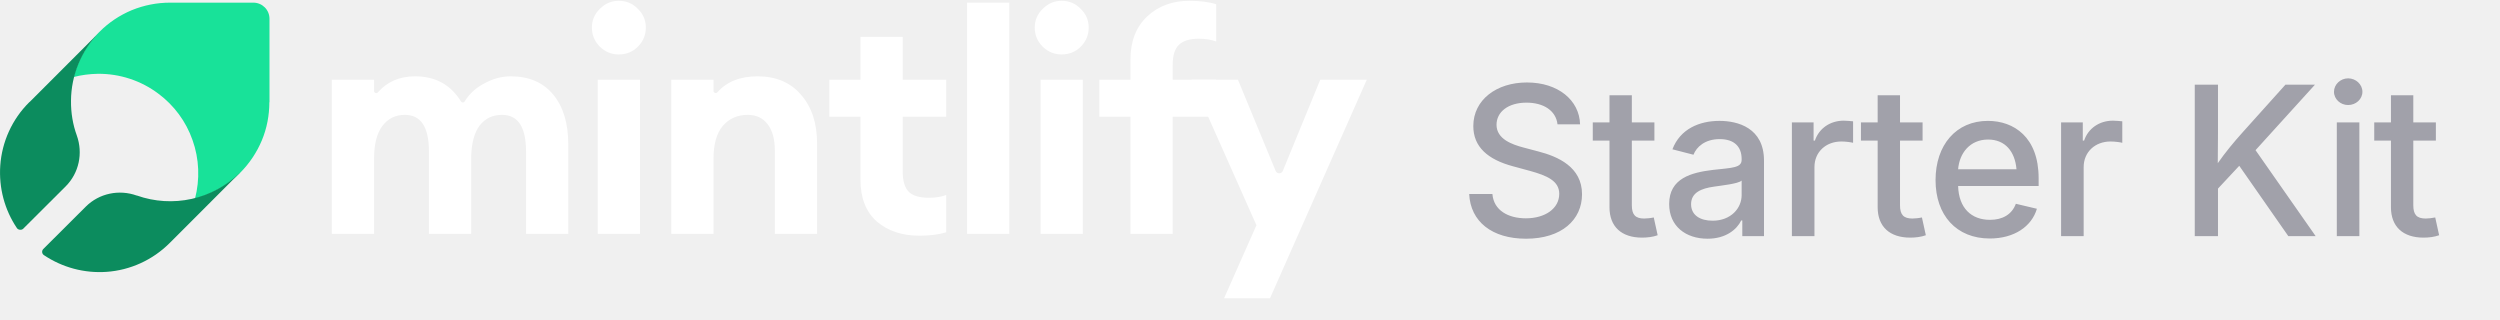
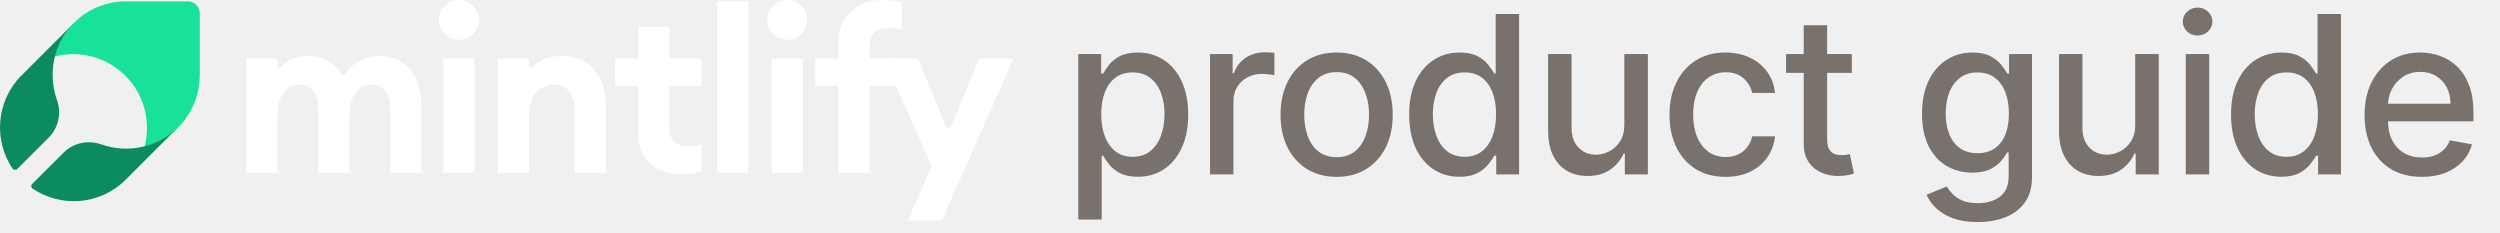
- <svg xmlns="http://www.w3.org/2000/svg" width="180" height="23" viewBox="0 0 180 23" fill="none">
-   <path d="M91.44 21.476H88.133L90.464 16.216L85.802 5.74H89.132L91.847 12.307C91.943 12.536 92.268 12.536 92.362 12.306L95.058 5.74H98.409L91.44 21.476Z" fill="white" />
-   <path d="M81.393 16.837V8.403H79.152V5.74H81.393V4.297C81.393 2.98 81.792 1.944 82.592 1.19C83.391 0.435 84.404 0.058 85.633 0.058C86.387 0.058 87.031 0.139 87.564 0.302V2.988C87.208 2.854 86.794 2.788 86.32 2.788C85.655 2.788 85.174 2.936 84.878 3.232C84.582 3.513 84.434 3.994 84.434 4.674V5.74H87.564V8.403H84.434V16.837H81.393Z" fill="white" />
-   <path d="M76.433 3.92C75.915 3.92 75.463 3.735 75.079 3.365C74.694 2.98 74.502 2.521 74.502 1.989C74.502 1.456 74.694 1.005 75.079 0.635C75.463 0.25 75.915 0.058 76.433 0.058C76.98 0.058 77.438 0.25 77.809 0.635C78.193 1.005 78.386 1.456 78.386 1.989C78.386 2.521 78.193 2.98 77.809 3.365C77.438 3.735 76.98 3.92 76.433 3.92ZM74.924 16.837V5.74H77.964V16.837H74.924Z" fill="white" />
-   <path d="M69.628 16.837V0.191H72.669V16.837H69.628Z" fill="white" />
-   <path d="M66.194 16.97C64.951 16.97 63.93 16.63 63.131 15.949C62.347 15.254 61.955 14.255 61.955 12.953V8.403H59.713V5.74H61.955V2.655H64.995V5.74H68.125V8.403H64.995V12.354C64.995 13.034 65.143 13.523 65.439 13.819C65.735 14.1 66.216 14.24 66.882 14.24C67.355 14.24 67.769 14.174 68.125 14.04V16.726C67.592 16.889 66.948 16.97 66.194 16.97Z" fill="white" />
-   <path d="M48.332 16.837V5.74H51.373V6.551C51.373 6.688 51.559 6.748 51.65 6.646C52.328 5.879 53.293 5.495 54.546 5.495C55.878 5.495 56.921 5.939 57.676 6.827C58.445 7.7 58.83 8.869 58.83 10.334V16.837H55.789V10.844C55.789 10.03 55.619 9.402 55.279 8.958C54.939 8.499 54.458 8.27 53.836 8.27C53.096 8.27 52.497 8.536 52.038 9.069C51.594 9.601 51.373 10.386 51.373 11.421V16.837H48.332Z" fill="white" />
-   <path d="M44.547 3.92C44.029 3.92 43.578 3.735 43.193 3.365C42.809 2.98 42.616 2.521 42.616 1.989C42.616 1.456 42.809 1.005 43.193 0.635C43.578 0.25 44.029 0.058 44.547 0.058C45.095 0.058 45.553 0.25 45.923 0.635C46.308 1.005 46.5 1.456 46.5 1.989C46.5 2.521 46.308 2.98 45.923 3.365C45.553 3.735 45.095 3.92 44.547 3.92ZM43.038 16.837V5.74H46.079V16.837H43.038Z" fill="white" />
-   <path d="M37.875 16.837V10.911C37.875 9.15 37.298 8.27 36.144 8.27C35.478 8.27 34.945 8.521 34.546 9.024C34.161 9.527 33.954 10.275 33.924 11.266V16.837H30.884V10.911C30.884 9.15 30.306 8.27 29.152 8.27C28.472 8.27 27.932 8.536 27.532 9.069C27.133 9.601 26.933 10.386 26.933 11.421V16.837H23.892V5.74H26.933V6.559C26.933 6.695 27.116 6.755 27.206 6.652C27.878 5.881 28.771 5.495 29.885 5.495C31.349 5.495 32.452 6.1 33.193 7.309C33.252 7.404 33.395 7.403 33.454 7.307C33.774 6.78 34.219 6.361 34.79 6.05C35.441 5.68 36.099 5.495 36.765 5.495C38.082 5.495 39.103 5.932 39.828 6.805C40.553 7.678 40.916 8.876 40.916 10.4V16.837H37.875Z" fill="white" />
-   <path d="M19.403 7.362V1.35C19.403 0.705 18.879 0.191 18.244 0.191H12.235C11.291 0.191 10.357 0.378 9.487 0.733C8.618 1.098 7.824 1.621 7.16 2.295L7.114 2.341C6.235 3.23 5.609 4.333 5.291 5.548C5.861 5.399 6.45 5.324 7.039 5.314C8.609 5.296 10.151 5.801 11.403 6.745C12.534 7.586 13.394 8.746 13.861 10.083C14.347 11.438 14.403 12.916 14.039 14.309C15.244 13.991 16.356 13.364 17.244 12.486L17.291 12.439C17.954 11.775 18.487 10.98 18.851 10.111C19.216 9.241 19.393 8.306 19.393 7.362H19.403Z" fill="#18E299" />
-   <path d="M5.112 7.26C5.121 5.416 5.857 3.646 7.151 2.324L2.151 7.326C2.133 7.344 2.114 7.354 2.095 7.372C0.876 8.583 0.14 10.204 0.019 11.918C-0.092 13.52 0.327 15.103 1.22 16.426C1.306 16.552 1.537 16.593 1.667 16.472L4.73 13.417C5.689 12.458 5.987 11.033 5.531 9.757C5.242 8.965 5.103 8.117 5.112 7.26Z" fill="#0C8C5E" />
-   <path d="M17.262 12.44C16.303 13.38 15.102 14.032 13.799 14.321C12.486 14.61 11.127 14.526 9.861 14.079C9.861 14.079 9.851 14.079 9.842 14.079C8.567 13.622 7.142 13.921 6.183 14.871L3.12 17.926C2.99 18.056 3.009 18.27 3.167 18.373C4.489 19.258 6.072 19.686 7.673 19.574C9.386 19.453 10.997 18.717 12.216 17.497L12.263 17.451L17.262 12.449V12.44Z" fill="#0C8C5E" />
-   <text x="105" y="17" font-family="Inter, ui-sans-serif, system-ui, -apple-system, sans-serif" font-size="15" font-weight="500" fill="#A1A1AA" letter-spacing="-0.01em">Starter Kit</text>
+ <svg xmlns="http://www.w3.org/2000/svg" width="204" height="19" viewBox="0 0 204 19" fill="none">
+   <path d="M76.846 18H74.066L76.025 13.579L72.108 4.775H74.906L77.176 10.266C77.26 10.469 77.549 10.469 77.632 10.265L79.886 4.775H82.703L76.846 18Z" fill="white" />
+   <path d="M68.404 14.101V7.013H66.52V4.775H68.404V3.563C68.404 2.456 68.74 1.585 69.411 0.951C70.082 0.317 70.934 0 71.966 0C72.601 0 73.141 0.068 73.589 0.205V2.462C73.291 2.35 72.943 2.294 72.545 2.294C71.985 2.294 71.581 2.419 71.332 2.667C71.084 2.904 70.959 3.308 70.959 3.88V4.775H73.589V7.013H70.959V14.101H68.404Z" fill="white" />
+   <path d="M64.234 3.246C63.798 3.246 63.419 3.09 63.096 2.779C62.773 2.456 62.611 2.07 62.611 1.623C62.611 1.175 62.773 0.796 63.096 0.485C63.419 0.162 63.798 0 64.234 0C64.694 0 65.079 0.162 65.39 0.485C65.713 0.796 65.875 1.175 65.875 1.623C65.875 2.07 65.713 2.456 65.39 2.779C65.079 3.09 64.694 3.246 64.234 3.246ZM62.965 14.101V4.775H65.521V14.101H62.965Z" fill="white" />
+   <path d="M58.516 14.101V0.112H61.071V14.101H58.516Z" fill="white" />
+   <path d="M55.629 14.213C54.584 14.213 53.726 13.927 53.055 13.355C52.396 12.771 52.066 11.932 52.066 10.837V7.013H50.182V4.775H52.066V2.182H54.621V4.775H57.252V7.013H54.621V10.334C54.621 10.906 54.746 11.316 54.995 11.565C55.243 11.801 55.647 11.919 56.207 11.919C56.605 11.919 56.953 11.863 57.252 11.751V14.008C56.804 14.145 56.263 14.213 55.629 14.213Z" fill="white" />
+   <path d="M40.618 14.102V4.775H43.173V5.436C43.173 5.558 43.339 5.612 43.42 5.521C43.989 4.887 44.796 4.57 45.84 4.57C46.96 4.57 47.836 4.943 48.471 5.689C49.117 6.423 49.441 7.405 49.441 8.636V14.102H46.885V9.065C46.885 8.381 46.742 7.853 46.456 7.48C46.17 7.094 45.766 6.902 45.244 6.902C44.622 6.902 44.118 7.126 43.733 7.573C43.36 8.021 43.173 8.68 43.173 9.55V14.102H40.618Z" fill="white" />
+   <path d="M37.436 3.246C37.001 3.246 36.622 3.09 36.298 2.779C35.975 2.456 35.813 2.07 35.813 1.623C35.813 1.175 35.975 0.796 36.298 0.485C36.622 0.162 37.001 0 37.436 0C37.896 0 38.282 0.162 38.593 0.485C38.916 0.796 39.078 1.175 39.078 1.623C39.078 2.07 38.916 2.456 38.593 2.779C38.282 3.09 37.896 3.246 37.436 3.246ZM36.168 14.101V4.775H38.723V14.101H36.168Z" fill="white" />
+   <path d="M31.83 14.102V9.121C31.83 7.642 31.345 6.902 30.375 6.902C29.815 6.902 29.367 7.113 29.032 7.536C28.708 7.959 28.534 8.587 28.509 9.42V14.102H25.954V9.121C25.954 7.642 25.469 6.902 24.499 6.902C23.927 6.902 23.473 7.126 23.137 7.573C22.802 8.021 22.634 8.68 22.634 9.55V14.102H20.078V4.775H22.634V5.443C22.634 5.564 22.797 5.618 22.877 5.527C23.44 4.889 24.186 4.57 25.115 4.57C26.341 4.57 27.266 5.075 27.889 6.084C27.941 6.168 28.068 6.167 28.12 6.082C28.389 5.644 28.761 5.296 29.237 5.036C29.784 4.726 30.337 4.57 30.897 4.57C32.004 4.57 32.862 4.937 33.471 5.671C34.08 6.404 34.385 7.412 34.385 8.692V14.102H31.83Z" fill="white" />
+   <path d="M16.305 6.139V1.086C16.305 0.544 15.865 0.112 15.331 0.112H10.281C9.488 0.112 8.702 0.269 7.972 0.568C7.242 0.874 6.574 1.314 6.016 1.88L5.977 1.919C5.239 2.666 4.713 3.593 4.446 4.614C4.925 4.488 5.419 4.426 5.914 4.418C7.234 4.402 8.53 4.826 9.582 5.62C10.532 6.327 11.255 7.301 11.648 8.425C12.056 9.564 12.103 10.806 11.797 11.977C12.81 11.71 13.745 11.183 14.491 10.444L14.53 10.405C15.088 9.847 15.535 9.179 15.842 8.449C16.148 7.718 16.297 6.932 16.297 6.139H16.305Z" fill="#18E299" />
+   <path d="M4.295 6.053C4.303 4.503 4.921 3.016 6.008 1.904L1.807 6.108C1.791 6.124 1.775 6.131 1.76 6.147C0.735 7.165 0.117 8.527 0.015 9.967C-0.079 11.313 0.273 12.644 1.024 13.756C1.096 13.862 1.29 13.897 1.4 13.795L3.974 11.227C4.78 10.421 5.03 9.223 4.647 8.151C4.404 7.486 4.287 6.773 4.295 6.053Z" fill="#0C8C5E" />
+   <path d="M14.506 10.406C13.7 11.196 12.69 11.744 11.595 11.987C10.492 12.23 9.349 12.159 8.285 11.784C8.285 11.784 8.277 11.784 8.27 11.784C7.198 11.4 6.001 11.65 5.195 12.449L2.62 15.016C2.511 15.126 2.527 15.306 2.66 15.392C3.771 16.136 5.101 16.496 6.447 16.402C7.886 16.3 9.24 15.682 10.265 14.656L10.304 14.617L14.506 10.414V10.406Z" fill="#0C8C5E" />
+   <path d="M87.987 17.914V4.414H89.854V6.006H90.014C90.124 5.801 90.284 5.565 90.493 5.296C90.702 5.028 90.992 4.793 91.362 4.593C91.733 4.389 92.223 4.286 92.833 4.286C93.625 4.286 94.333 4.487 94.955 4.887C95.577 5.288 96.065 5.865 96.418 6.62C96.776 7.374 96.956 8.281 96.956 9.343C96.956 10.404 96.779 11.313 96.425 12.072C96.071 12.826 95.585 13.408 94.968 13.817C94.35 14.222 93.644 14.424 92.852 14.424C92.255 14.424 91.767 14.324 91.388 14.124C91.013 13.924 90.719 13.689 90.506 13.421C90.293 13.152 90.129 12.914 90.014 12.705H89.899V17.914H87.987ZM89.86 9.323C89.86 10.014 89.96 10.619 90.161 11.139C90.361 11.659 90.651 12.066 91.03 12.36C91.409 12.649 91.874 12.794 92.424 12.794C92.995 12.794 93.472 12.643 93.855 12.34C94.239 12.034 94.529 11.618 94.725 11.094C94.925 10.57 95.025 9.98 95.025 9.323C95.025 8.676 94.927 8.094 94.731 7.578C94.539 7.063 94.249 6.656 93.862 6.357C93.478 6.059 92.999 5.91 92.424 5.91C91.87 5.91 91.401 6.053 91.017 6.338C90.638 6.624 90.35 7.022 90.154 7.534C89.958 8.045 89.86 8.642 89.86 9.323ZM98.737 14.232V4.414H100.584V5.974H100.686C100.865 5.445 101.181 5.03 101.632 4.727C102.088 4.421 102.604 4.267 103.179 4.267C103.299 4.267 103.439 4.271 103.601 4.28C103.767 4.289 103.897 4.299 103.991 4.312V6.14C103.914 6.119 103.778 6.095 103.582 6.07C103.386 6.04 103.19 6.025 102.994 6.025C102.542 6.025 102.14 6.121 101.786 6.313C101.436 6.5 101.159 6.762 100.955 7.099C100.75 7.431 100.648 7.811 100.648 8.237V14.232H98.737ZM109.069 14.431C108.149 14.431 107.345 14.22 106.659 13.798C105.973 13.376 105.441 12.786 105.061 12.027C104.682 11.269 104.492 10.382 104.492 9.368C104.492 8.35 104.682 7.459 105.061 6.696C105.441 5.933 105.973 5.341 106.659 4.919C107.345 4.497 108.149 4.286 109.069 4.286C109.99 4.286 110.793 4.497 111.479 4.919C112.165 5.341 112.698 5.933 113.077 6.696C113.456 7.459 113.646 8.35 113.646 9.368C113.646 10.382 113.456 11.269 113.077 12.027C112.698 12.786 112.165 13.376 111.479 13.798C110.793 14.22 109.99 14.431 109.069 14.431ZM109.076 12.826C109.672 12.826 110.166 12.668 110.558 12.353C110.95 12.038 111.24 11.618 111.428 11.094C111.62 10.57 111.715 9.992 111.715 9.362C111.715 8.735 111.62 8.16 111.428 7.636C111.24 7.107 110.95 6.683 110.558 6.364C110.166 6.044 109.672 5.884 109.076 5.884C108.475 5.884 107.976 6.044 107.58 6.364C107.188 6.683 106.896 7.107 106.704 7.636C106.517 8.16 106.423 8.735 106.423 9.362C106.423 9.992 106.517 10.57 106.704 11.094C106.896 11.618 107.188 12.038 107.58 12.353C107.976 12.668 108.475 12.826 109.076 12.826ZM119.095 14.424C118.302 14.424 117.595 14.222 116.972 13.817C116.355 13.408 115.869 12.826 115.515 12.072C115.166 11.313 114.991 10.404 114.991 9.343C114.991 8.281 115.168 7.374 115.521 6.62C115.879 5.865 116.369 5.288 116.992 4.887C117.614 4.487 118.319 4.286 119.107 4.286C119.717 4.286 120.207 4.389 120.578 4.593C120.953 4.793 121.242 5.028 121.447 5.296C121.656 5.565 121.818 5.801 121.933 6.006H122.048V1.142H123.959V14.232H122.092V12.705H121.933C121.818 12.914 121.651 13.152 121.434 13.421C121.221 13.689 120.927 13.924 120.552 14.124C120.177 14.324 119.691 14.424 119.095 14.424ZM119.516 12.794C120.066 12.794 120.531 12.649 120.91 12.36C121.293 12.066 121.583 11.659 121.779 11.139C121.98 10.619 122.08 10.014 122.08 9.323C122.08 8.642 121.982 8.045 121.786 7.534C121.59 7.022 121.302 6.624 120.923 6.338C120.543 6.053 120.075 5.91 119.516 5.91C118.941 5.91 118.462 6.059 118.078 6.357C117.695 6.656 117.405 7.063 117.209 7.578C117.017 8.094 116.921 8.676 116.921 9.323C116.921 9.98 117.019 10.57 117.215 11.094C117.411 11.618 117.701 12.034 118.085 12.34C118.472 12.643 118.95 12.794 119.516 12.794ZM132.546 10.161V4.414H134.464V14.232H132.585V12.532H132.482C132.256 13.056 131.894 13.493 131.396 13.842C130.901 14.188 130.286 14.36 129.548 14.36C128.918 14.36 128.359 14.222 127.874 13.945C127.392 13.664 127.013 13.248 126.736 12.698C126.463 12.149 126.327 11.469 126.327 10.659V4.414H128.238V10.429C128.238 11.098 128.423 11.631 128.794 12.027C129.165 12.424 129.646 12.622 130.239 12.622C130.597 12.622 130.952 12.532 131.306 12.353C131.664 12.174 131.96 11.904 132.195 11.541C132.433 11.179 132.55 10.719 132.546 10.161ZM140.807 14.431C139.857 14.431 139.039 14.215 138.353 13.785C137.671 13.35 137.147 12.752 136.78 11.989C136.414 11.226 136.231 10.352 136.231 9.368C136.231 8.371 136.418 7.491 136.793 6.728C137.168 5.961 137.697 5.362 138.378 4.932C139.06 4.502 139.864 4.286 140.788 4.286C141.534 4.286 142.199 4.425 142.783 4.702C143.366 4.975 143.837 5.358 144.195 5.852C144.557 6.347 144.773 6.924 144.841 7.585H142.981C142.878 7.124 142.644 6.728 142.278 6.396C141.915 6.063 141.43 5.897 140.82 5.897C140.288 5.897 139.821 6.038 139.42 6.319C139.024 6.596 138.715 6.992 138.494 7.508C138.272 8.019 138.161 8.624 138.161 9.323C138.161 10.039 138.27 10.657 138.487 11.177C138.704 11.697 139.011 12.1 139.408 12.385C139.808 12.671 140.279 12.813 140.82 12.813C141.182 12.813 141.511 12.747 141.805 12.615C142.103 12.479 142.352 12.285 142.552 12.034C142.757 11.782 142.9 11.48 142.981 11.126H144.841C144.773 11.761 144.566 12.328 144.221 12.826C143.876 13.325 143.413 13.717 142.834 14.002C142.258 14.288 141.583 14.431 140.807 14.431ZM151.108 4.414V5.948H145.745V4.414H151.108ZM147.183 2.062H149.094V11.35C149.094 11.72 149.15 11.999 149.26 12.187C149.371 12.37 149.514 12.496 149.689 12.564C149.868 12.628 150.062 12.66 150.27 12.66C150.424 12.66 150.558 12.649 150.673 12.628C150.788 12.607 150.878 12.59 150.942 12.577L151.287 14.156C151.176 14.198 151.018 14.241 150.814 14.284C150.609 14.33 150.354 14.356 150.047 14.36C149.544 14.369 149.075 14.279 148.64 14.092C148.206 13.904 147.854 13.614 147.586 13.223C147.317 12.83 147.183 12.338 147.183 11.746V2.062ZM161.382 18.119C160.602 18.119 159.931 18.017 159.369 17.812C158.81 17.607 158.354 17.337 158.001 17C157.647 16.663 157.383 16.295 157.208 15.894L158.851 15.217C158.966 15.404 159.119 15.602 159.311 15.811C159.507 16.024 159.771 16.205 160.104 16.355C160.44 16.504 160.873 16.578 161.401 16.578C162.126 16.578 162.724 16.401 163.197 16.048C163.67 15.698 163.907 15.14 163.907 14.373V12.443H163.786C163.67 12.652 163.504 12.884 163.287 13.139C163.074 13.395 162.78 13.617 162.405 13.804C162.03 13.992 161.542 14.085 160.941 14.085C160.166 14.085 159.467 13.904 158.844 13.542C158.227 13.176 157.737 12.636 157.374 11.925C157.016 11.209 156.837 10.329 156.837 9.285C156.837 8.241 157.014 7.346 157.368 6.6C157.726 5.855 158.216 5.284 158.838 4.887C159.46 4.487 160.166 4.286 160.954 4.286C161.563 4.286 162.055 4.389 162.43 4.593C162.805 4.793 163.097 5.028 163.306 5.296C163.519 5.565 163.683 5.801 163.798 6.006H163.939V4.414H165.812V14.45C165.812 15.293 165.616 15.986 165.224 16.527C164.832 17.068 164.301 17.469 163.632 17.729C162.967 17.989 162.217 18.119 161.382 18.119ZM161.363 12.5C161.913 12.5 162.377 12.372 162.756 12.117C163.14 11.857 163.43 11.486 163.626 11.004C163.826 10.519 163.926 9.937 163.926 9.259C163.926 8.599 163.828 8.017 163.632 7.514C163.436 7.012 163.148 6.62 162.769 6.338C162.39 6.053 161.921 5.91 161.363 5.91C160.788 5.91 160.308 6.059 159.925 6.357C159.541 6.651 159.251 7.052 159.055 7.559C158.864 8.066 158.768 8.633 158.768 9.259C158.768 9.903 158.866 10.467 159.062 10.953C159.258 11.439 159.548 11.818 159.931 12.091C160.319 12.364 160.796 12.5 161.363 12.5ZM174.234 10.161V4.414H176.152V14.232H174.273V12.532H174.171C173.945 13.056 173.582 13.493 173.084 13.842C172.59 14.188 171.974 14.36 171.237 14.36C170.606 14.36 170.048 14.222 169.562 13.945C169.08 13.664 168.701 13.248 168.424 12.698C168.151 12.149 168.015 11.469 168.015 10.659V4.414H169.926V10.429C169.926 11.098 170.112 11.631 170.482 12.027C170.853 12.424 171.335 12.622 171.927 12.622C172.285 12.622 172.641 12.532 172.994 12.353C173.352 12.174 173.649 11.904 173.883 11.541C174.122 11.179 174.239 10.719 174.234 10.161ZM178.36 14.232V4.414H180.271V14.232H178.36ZM179.325 2.899C178.993 2.899 178.707 2.789 178.469 2.567C178.234 2.341 178.117 2.073 178.117 1.762C178.117 1.446 178.234 1.178 178.469 0.956C178.707 0.73 178.993 0.617 179.325 0.617C179.658 0.617 179.941 0.73 180.175 0.956C180.414 1.178 180.533 1.446 180.533 1.762C180.533 2.073 180.414 2.341 180.175 2.567C179.941 2.789 179.658 2.899 179.325 2.899ZM186.158 14.424C185.365 14.424 184.658 14.222 184.036 13.817C183.418 13.408 182.932 12.826 182.578 12.072C182.229 11.313 182.054 10.404 182.054 9.343C182.054 8.281 182.231 7.374 182.585 6.62C182.943 5.865 183.433 5.288 184.055 4.887C184.677 4.487 185.382 4.286 186.171 4.286C186.78 4.286 187.27 4.389 187.641 4.593C188.016 4.793 188.306 5.028 188.51 5.296C188.719 5.565 188.881 5.801 188.996 6.006H189.111V1.142H191.022V14.232H189.156V12.705H188.996C188.881 12.914 188.715 13.152 188.497 13.421C188.284 13.689 187.99 13.924 187.615 14.124C187.24 14.324 186.755 14.424 186.158 14.424ZM186.58 12.794C187.13 12.794 187.594 12.649 187.973 12.36C188.357 12.066 188.647 11.659 188.843 11.139C189.043 10.619 189.143 10.014 189.143 9.323C189.143 8.642 189.045 8.045 188.849 7.534C188.653 7.022 188.365 6.624 187.986 6.338C187.607 6.053 187.138 5.91 186.58 5.91C186.005 5.91 185.525 6.059 185.142 6.357C184.758 6.656 184.468 7.063 184.272 7.578C184.081 8.094 183.985 8.676 183.985 9.323C183.985 9.98 184.083 10.57 184.279 11.094C184.475 11.618 184.764 12.034 185.148 12.34C185.536 12.643 186.013 12.794 186.58 12.794ZM197.622 14.431C196.654 14.431 195.821 14.224 195.122 13.81C194.428 13.393 193.891 12.807 193.512 12.053C193.137 11.294 192.949 10.406 192.949 9.387C192.949 8.382 193.137 7.495 193.512 6.728C193.891 5.961 194.419 5.362 195.097 4.932C195.779 4.502 196.575 4.286 197.487 4.286C198.041 4.286 198.578 4.378 199.098 4.561C199.618 4.745 200.085 5.032 200.498 5.424C200.911 5.816 201.237 6.325 201.476 6.952C201.715 7.574 201.834 8.33 201.834 9.221V9.899H194.029V8.467H199.961C199.961 7.964 199.859 7.519 199.654 7.131C199.45 6.739 199.162 6.43 198.791 6.204C198.425 5.978 197.994 5.865 197.5 5.865C196.963 5.865 196.494 5.997 196.094 6.262C195.698 6.521 195.391 6.862 195.173 7.284C194.96 7.702 194.854 8.156 194.854 8.646V9.764C194.854 10.421 194.969 10.979 195.199 11.439C195.433 11.899 195.759 12.251 196.177 12.494C196.595 12.732 197.083 12.852 197.641 12.852C198.003 12.852 198.333 12.801 198.632 12.698C198.93 12.592 199.188 12.434 199.405 12.225C199.622 12.017 199.789 11.759 199.904 11.452L201.713 11.778C201.568 12.31 201.308 12.777 200.933 13.178C200.562 13.574 200.095 13.883 199.533 14.105C198.975 14.322 198.338 14.431 197.622 14.431Z" fill="#78716C" />
</svg>
